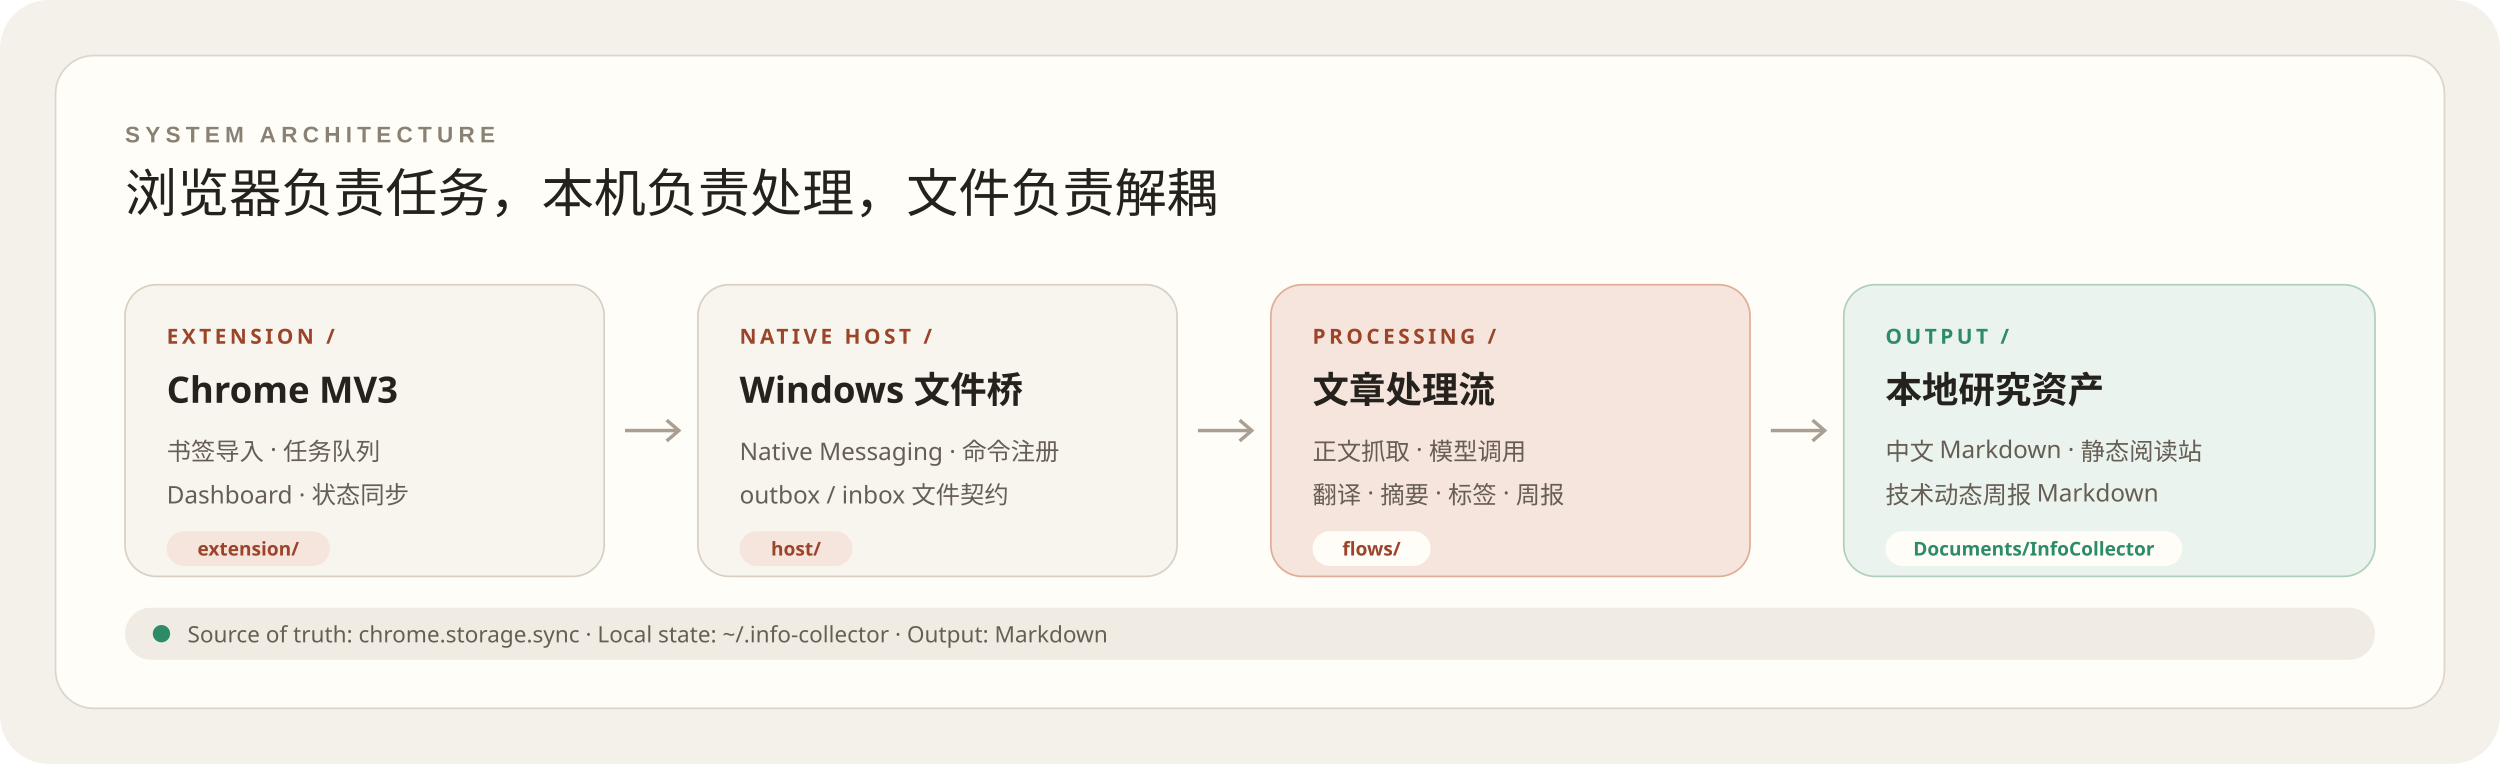
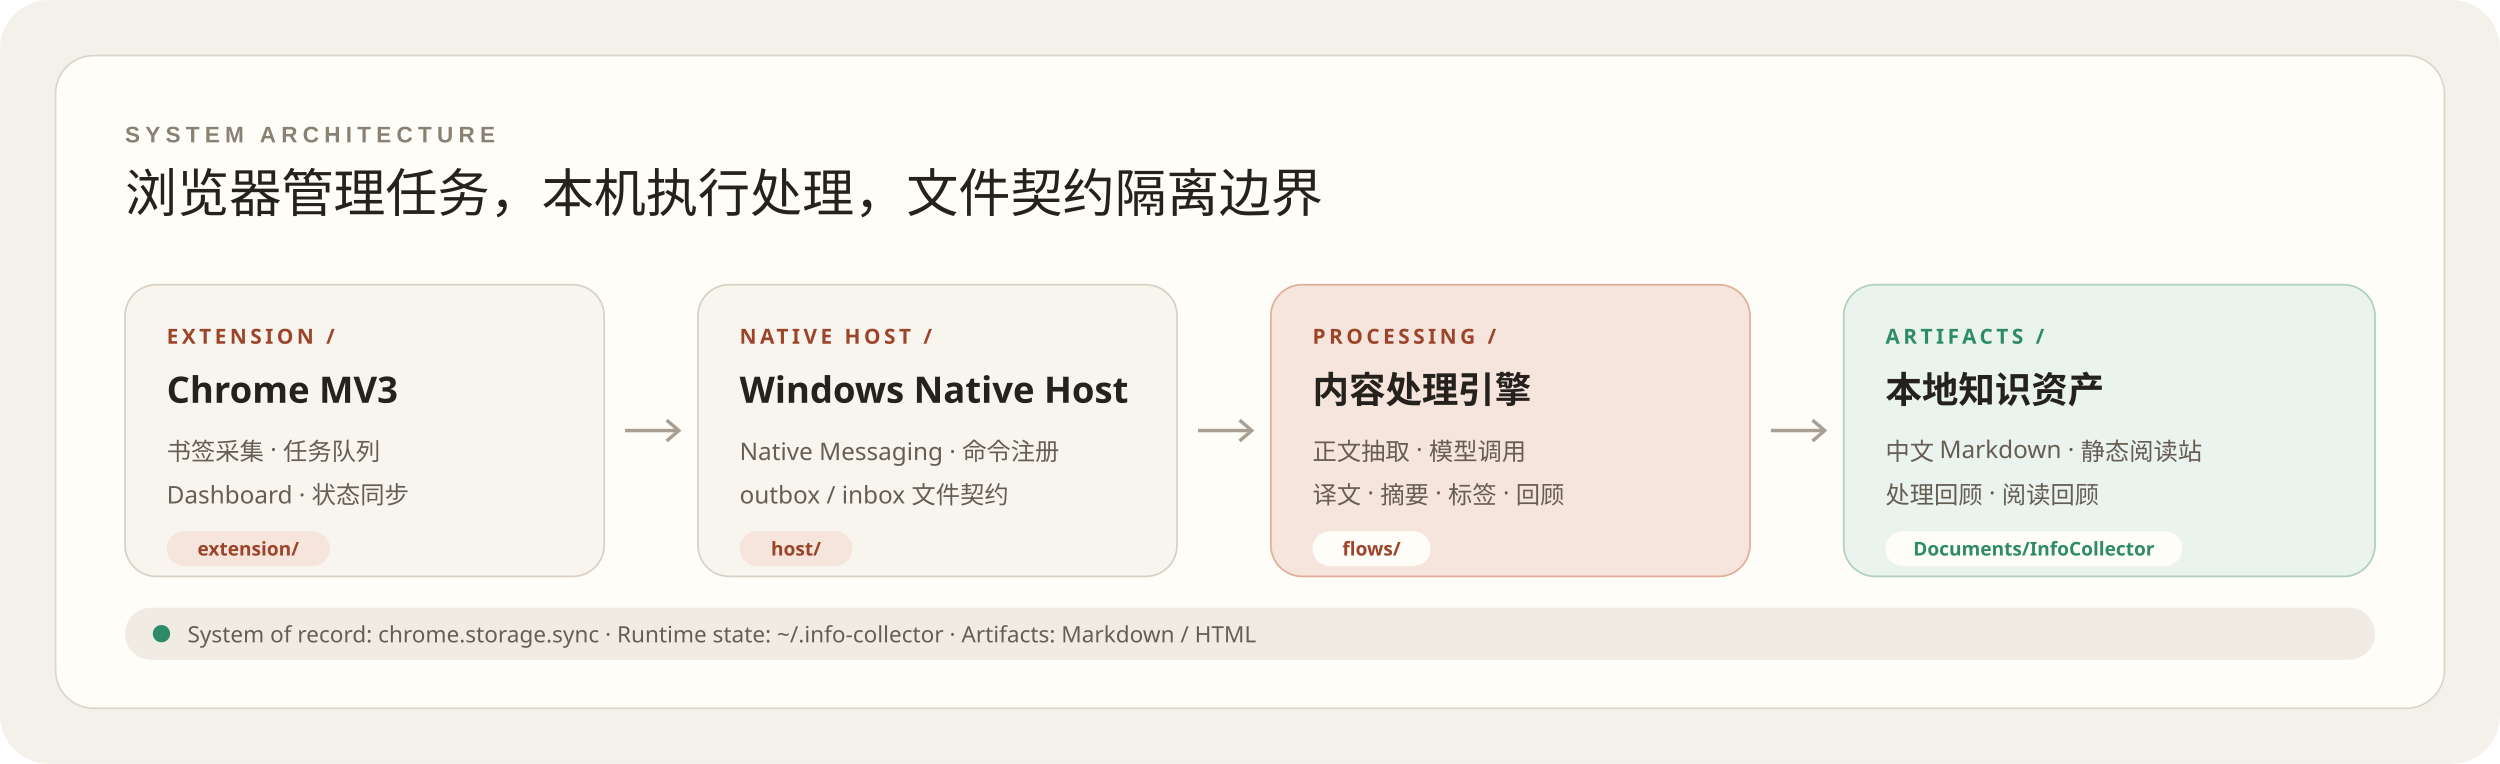
<svg xmlns="http://www.w3.org/2000/svg" width="1440" height="440" viewBox="0 0 1440 440" fill="none">
  <rect width="1440" height="440" rx="28" fill="#F4F1EA" />
  <rect x="32" y="32" width="1376" height="376" rx="22" fill="#FFFDF8" stroke="#DDD5C8" />
  <text x="72" y="82" fill="#8A8175" font-family="Segoe UI, Arial, sans-serif" font-size="13" font-weight="700" letter-spacing="3">SYSTEM ARCHITECTURE</text>
-   <text x="72" y="122" fill="#25221E" font-family="Georgia, Microsoft YaHei, serif" font-size="30">浏览器负责任务，本机负责处理，文件负责解耦</text>
+   <text x="72" y="122" fill="#25221E" font-family="Georgia, Microsoft YaHei, serif" font-size="30">浏览器管理任务，本机执行处理，文件契约隔离边界</text>
  <g font-family="Segoe UI, PingFang SC, Microsoft YaHei, sans-serif">
    <g transform="translate(72 164)">
      <rect width="276" height="168" rx="18" fill="#F8F5EE" stroke="#D9D0C3" />
      <text x="24" y="34" fill="#9B442A" font-size="12" font-weight="700" letter-spacing="2">EXTENSION /</text>
      <text x="24" y="68" fill="#25221E" font-size="21" font-weight="700">Chrome MV3</text>
-       <text x="24" y="101" fill="#665E54" font-size="14">书签导入 · 任务队列</text>
+       <text x="24" y="101" fill="#665E54" font-size="14">书签采集 · 任务队列</text>
      <text x="24" y="126" fill="#665E54" font-size="14">Dashboard · 状态同步</text>
      <rect x="24" y="142" width="94" height="20" rx="10" fill="#F6E5DC" />
      <text x="71" y="156" fill="#9B442A" font-size="11" font-weight="700" text-anchor="middle">extension/</text>
    </g>
    <path d="M360 248H390" stroke="#A9A093" stroke-width="2" />
    <path d="M384 242L391 248L384 254" stroke="#A9A093" stroke-width="2" fill="none" />
    <g transform="translate(402 164)">
      <rect width="276" height="168" rx="18" fill="#F8F5EE" stroke="#D9D0C3" />
      <text x="24" y="34" fill="#9B442A" font-size="12" font-weight="700" letter-spacing="2">NATIVE HOST /</text>
-       <text x="24" y="68" fill="#25221E" font-size="21" font-weight="700">Windows 文件桥</text>
+       <text x="24" y="68" fill="#25221E" font-size="21" font-weight="700">Windows Native Host</text>
      <text x="24" y="101" fill="#665E54" font-size="14">Native Messaging · 命令注册</text>
      <text x="24" y="126" fill="#665E54" font-size="14">outbox / inbox 文件契约</text>
      <rect x="24" y="142" width="65" height="20" rx="10" fill="#F6E5DC" />
      <text x="56.5" y="156" fill="#9B442A" font-size="11" font-weight="700" text-anchor="middle">host/</text>
    </g>
    <path d="M690 248H720" stroke="#A9A093" stroke-width="2" />
    <path d="M714 242L721 248L714 254" stroke="#A9A093" stroke-width="2" fill="none" />
    <g transform="translate(732 164)">
      <rect width="276" height="168" rx="18" fill="#F6E5DC" stroke="#DFAE99" />
      <text x="24" y="34" fill="#9B442A" font-size="12" font-weight="700" letter-spacing="2">PROCESSING /</text>
-       <text x="24" y="68" fill="#25221E" font-size="21" font-weight="700">文章处理流</text>
-       <text x="24" y="101" fill="#665E54" font-size="14">正文抓取 · 模型调用</text>
-       <text x="24" y="126" fill="#665E54" font-size="14">翻译 · 摘要 · 标签 · 周报</text>
+       <text x="24" y="68" fill="#25221E" font-size="21" font-weight="700">内容处理引擎</text>
+       <text x="24" y="101" fill="#665E54" font-size="14">正文抽取 · 模型调用</text>
+       <text x="24" y="126" fill="#665E54" font-size="14">译文 · 摘要 · 标签 · 回顾</text>
      <rect x="24" y="142" width="68" height="20" rx="10" fill="#FFFDF8" />
      <text x="58" y="156" fill="#9B442A" font-size="11" font-weight="700" text-anchor="middle">flows/</text>
    </g>
    <path d="M1020 248H1050" stroke="#A9A093" stroke-width="2" />
    <path d="M1044 242L1051 248L1044 254" stroke="#A9A093" stroke-width="2" fill="none" />
    <g transform="translate(1062 164)">
      <rect width="306" height="168" rx="18" fill="#EAF3ED" stroke="#AED0BC" />
-       <text x="24" y="34" fill="#2E8B67" font-size="12" font-weight="700" letter-spacing="2">OUTPUT /</text>
-       <text x="24" y="68" fill="#25221E" font-size="21" font-weight="700">本地研究资产</text>
+       <text x="24" y="34" fill="#2E8B67" font-size="12" font-weight="700" letter-spacing="2">ARTIFACTS /</text>
+       <text x="24" y="68" fill="#25221E" font-size="21" font-weight="700">本地知识资产</text>
      <text x="24" y="101" fill="#665E54" font-size="14">中文 Markdown · 静态阅读站</text>
-       <text x="24" y="126" fill="#665E54" font-size="14">技术动态周报 Markdown</text>
+       <text x="24" y="126" fill="#665E54" font-size="14">处理回顾 · 阅读回顾</text>
      <rect x="24" y="142" width="171" height="20" rx="10" fill="#FFFDF8" />
      <text x="109.5" y="156" fill="#2E8B67" font-size="11" font-weight="700" text-anchor="middle">Documents/InfoCollector</text>
    </g>
    <rect x="72" y="350" width="1296" height="30" rx="15" fill="#F0ECE4" />
    <circle cx="93" cy="365" r="5" fill="#2E8B67" />
-     <text x="108" y="370" fill="#665E54" font-size="13">Source of truth: chrome.storage.sync · Local state: ~/.info-collector · Output: Markdown</text>
+     <text x="108" y="370" fill="#665E54" font-size="13">System of record: chrome.storage.sync · Runtime state: ~/.info-collector · Artifacts: Markdown / HTML</text>
  </g>
</svg>
